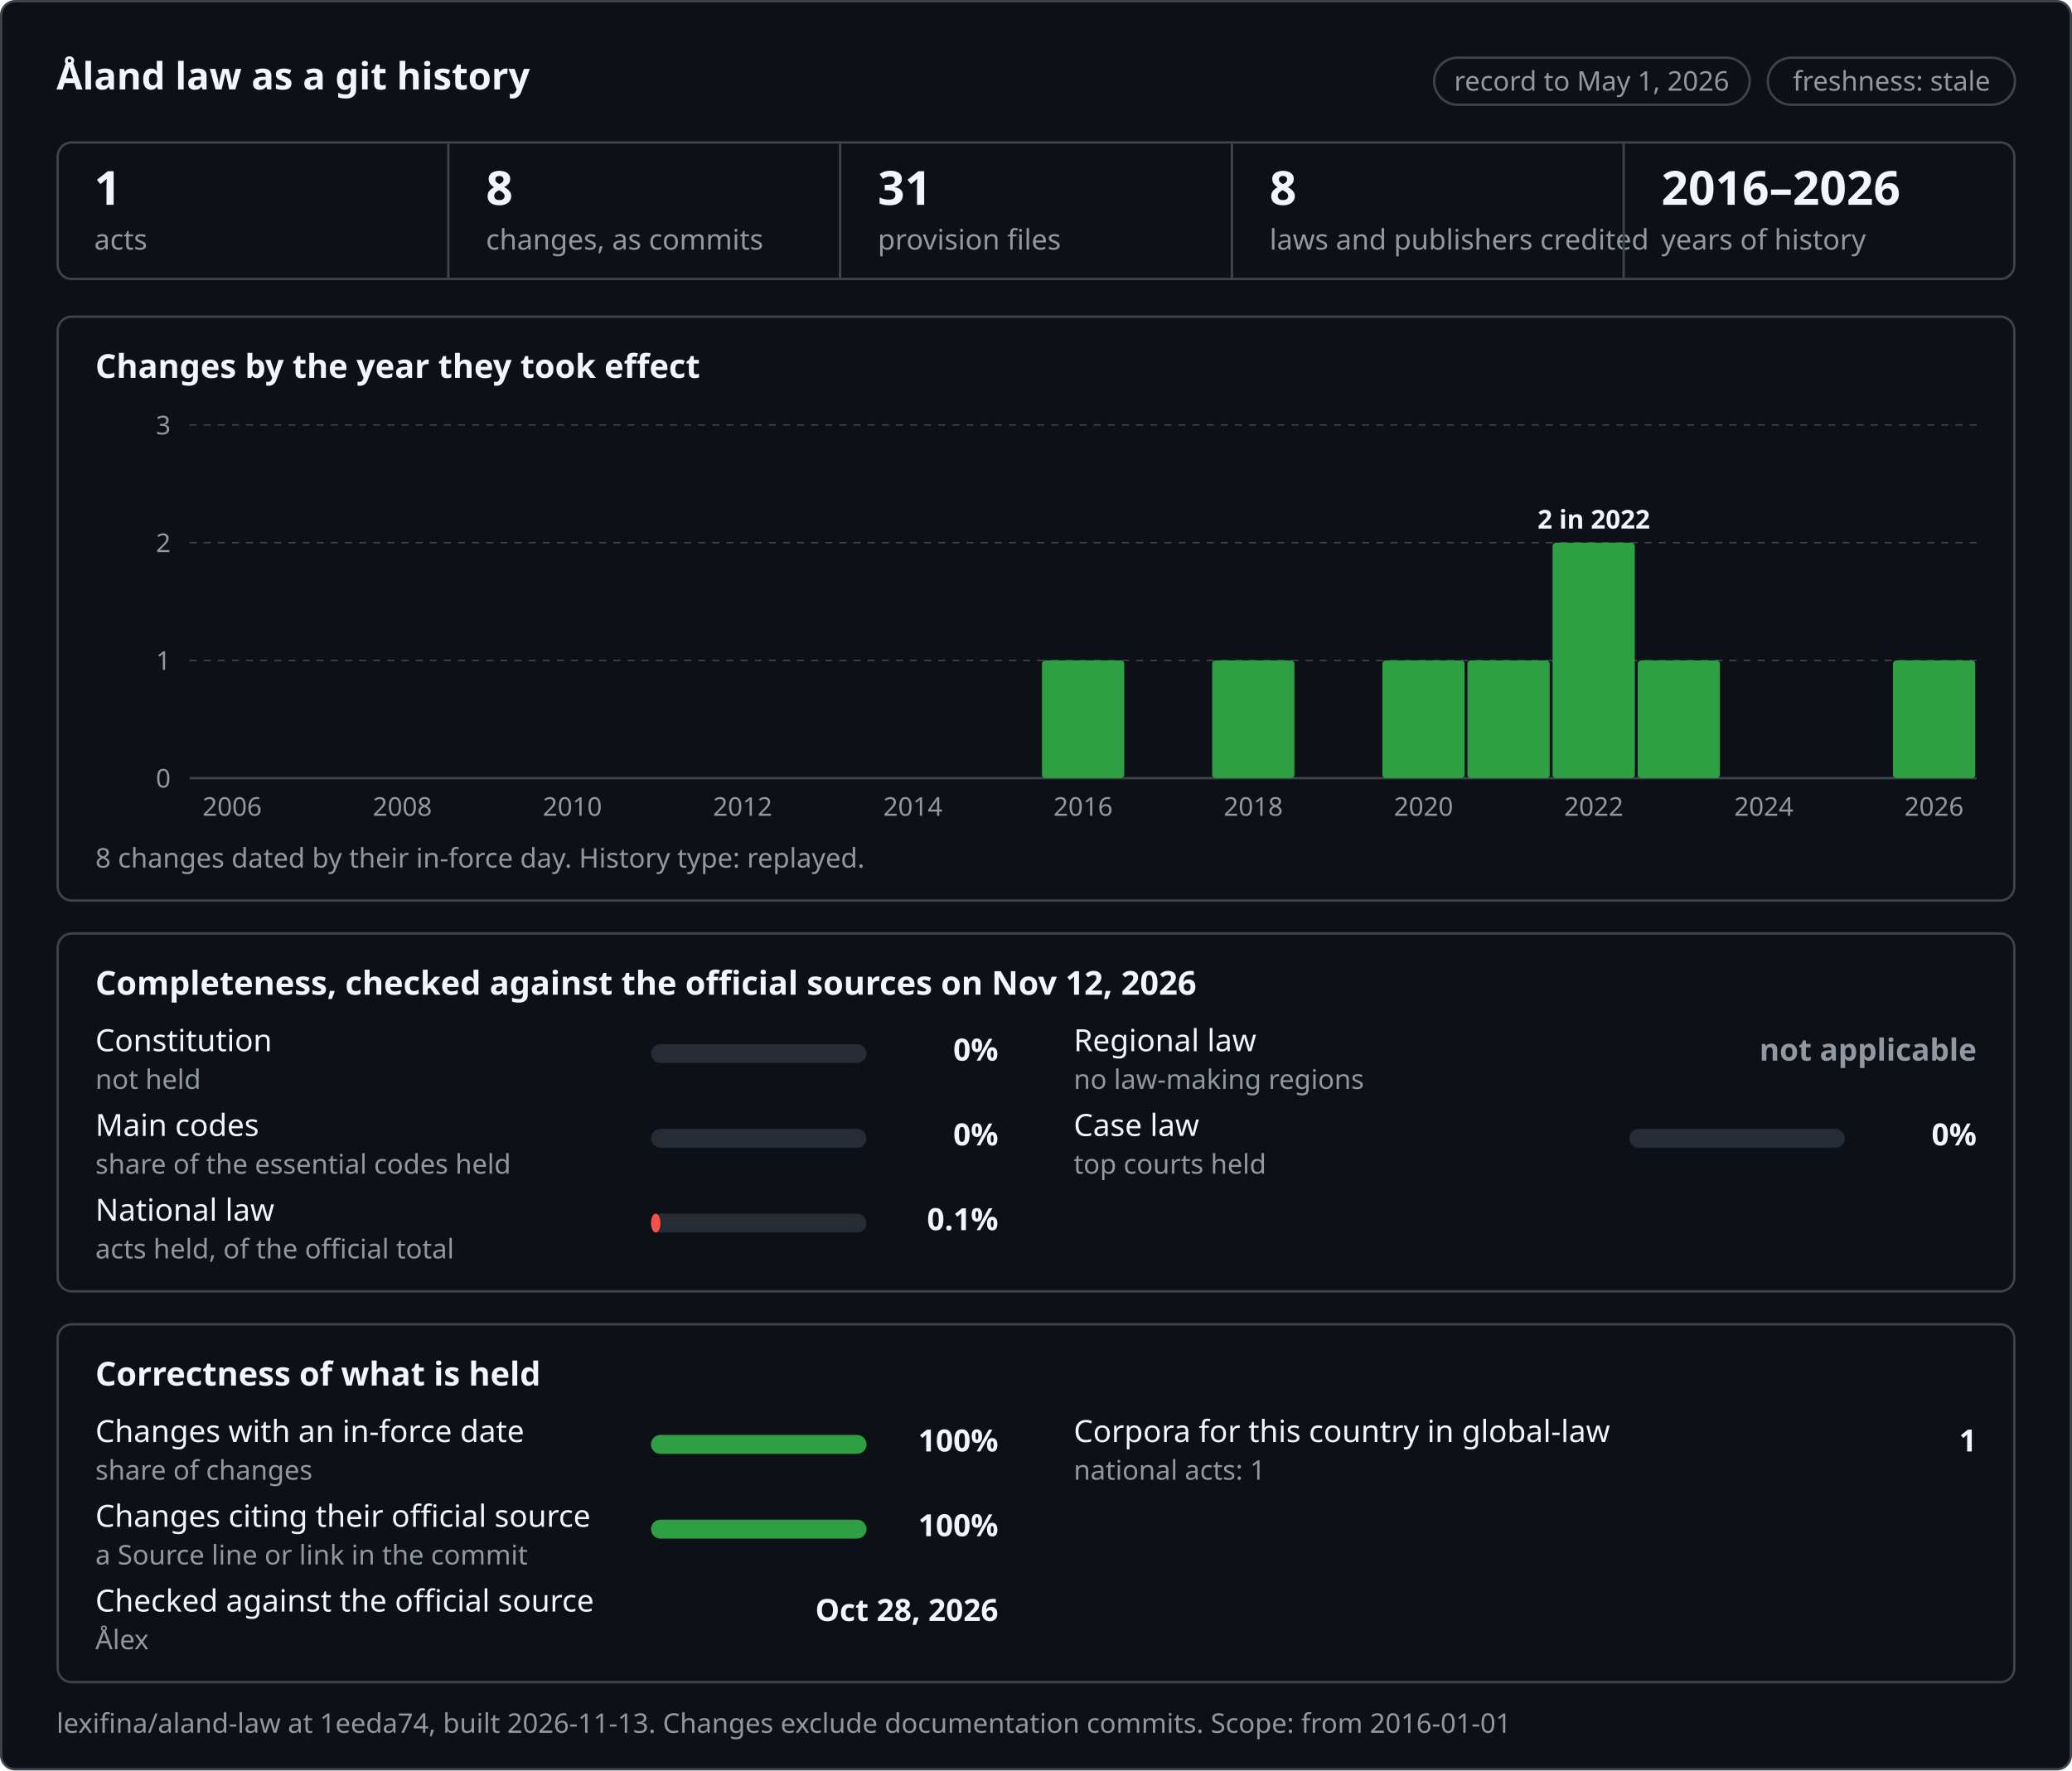
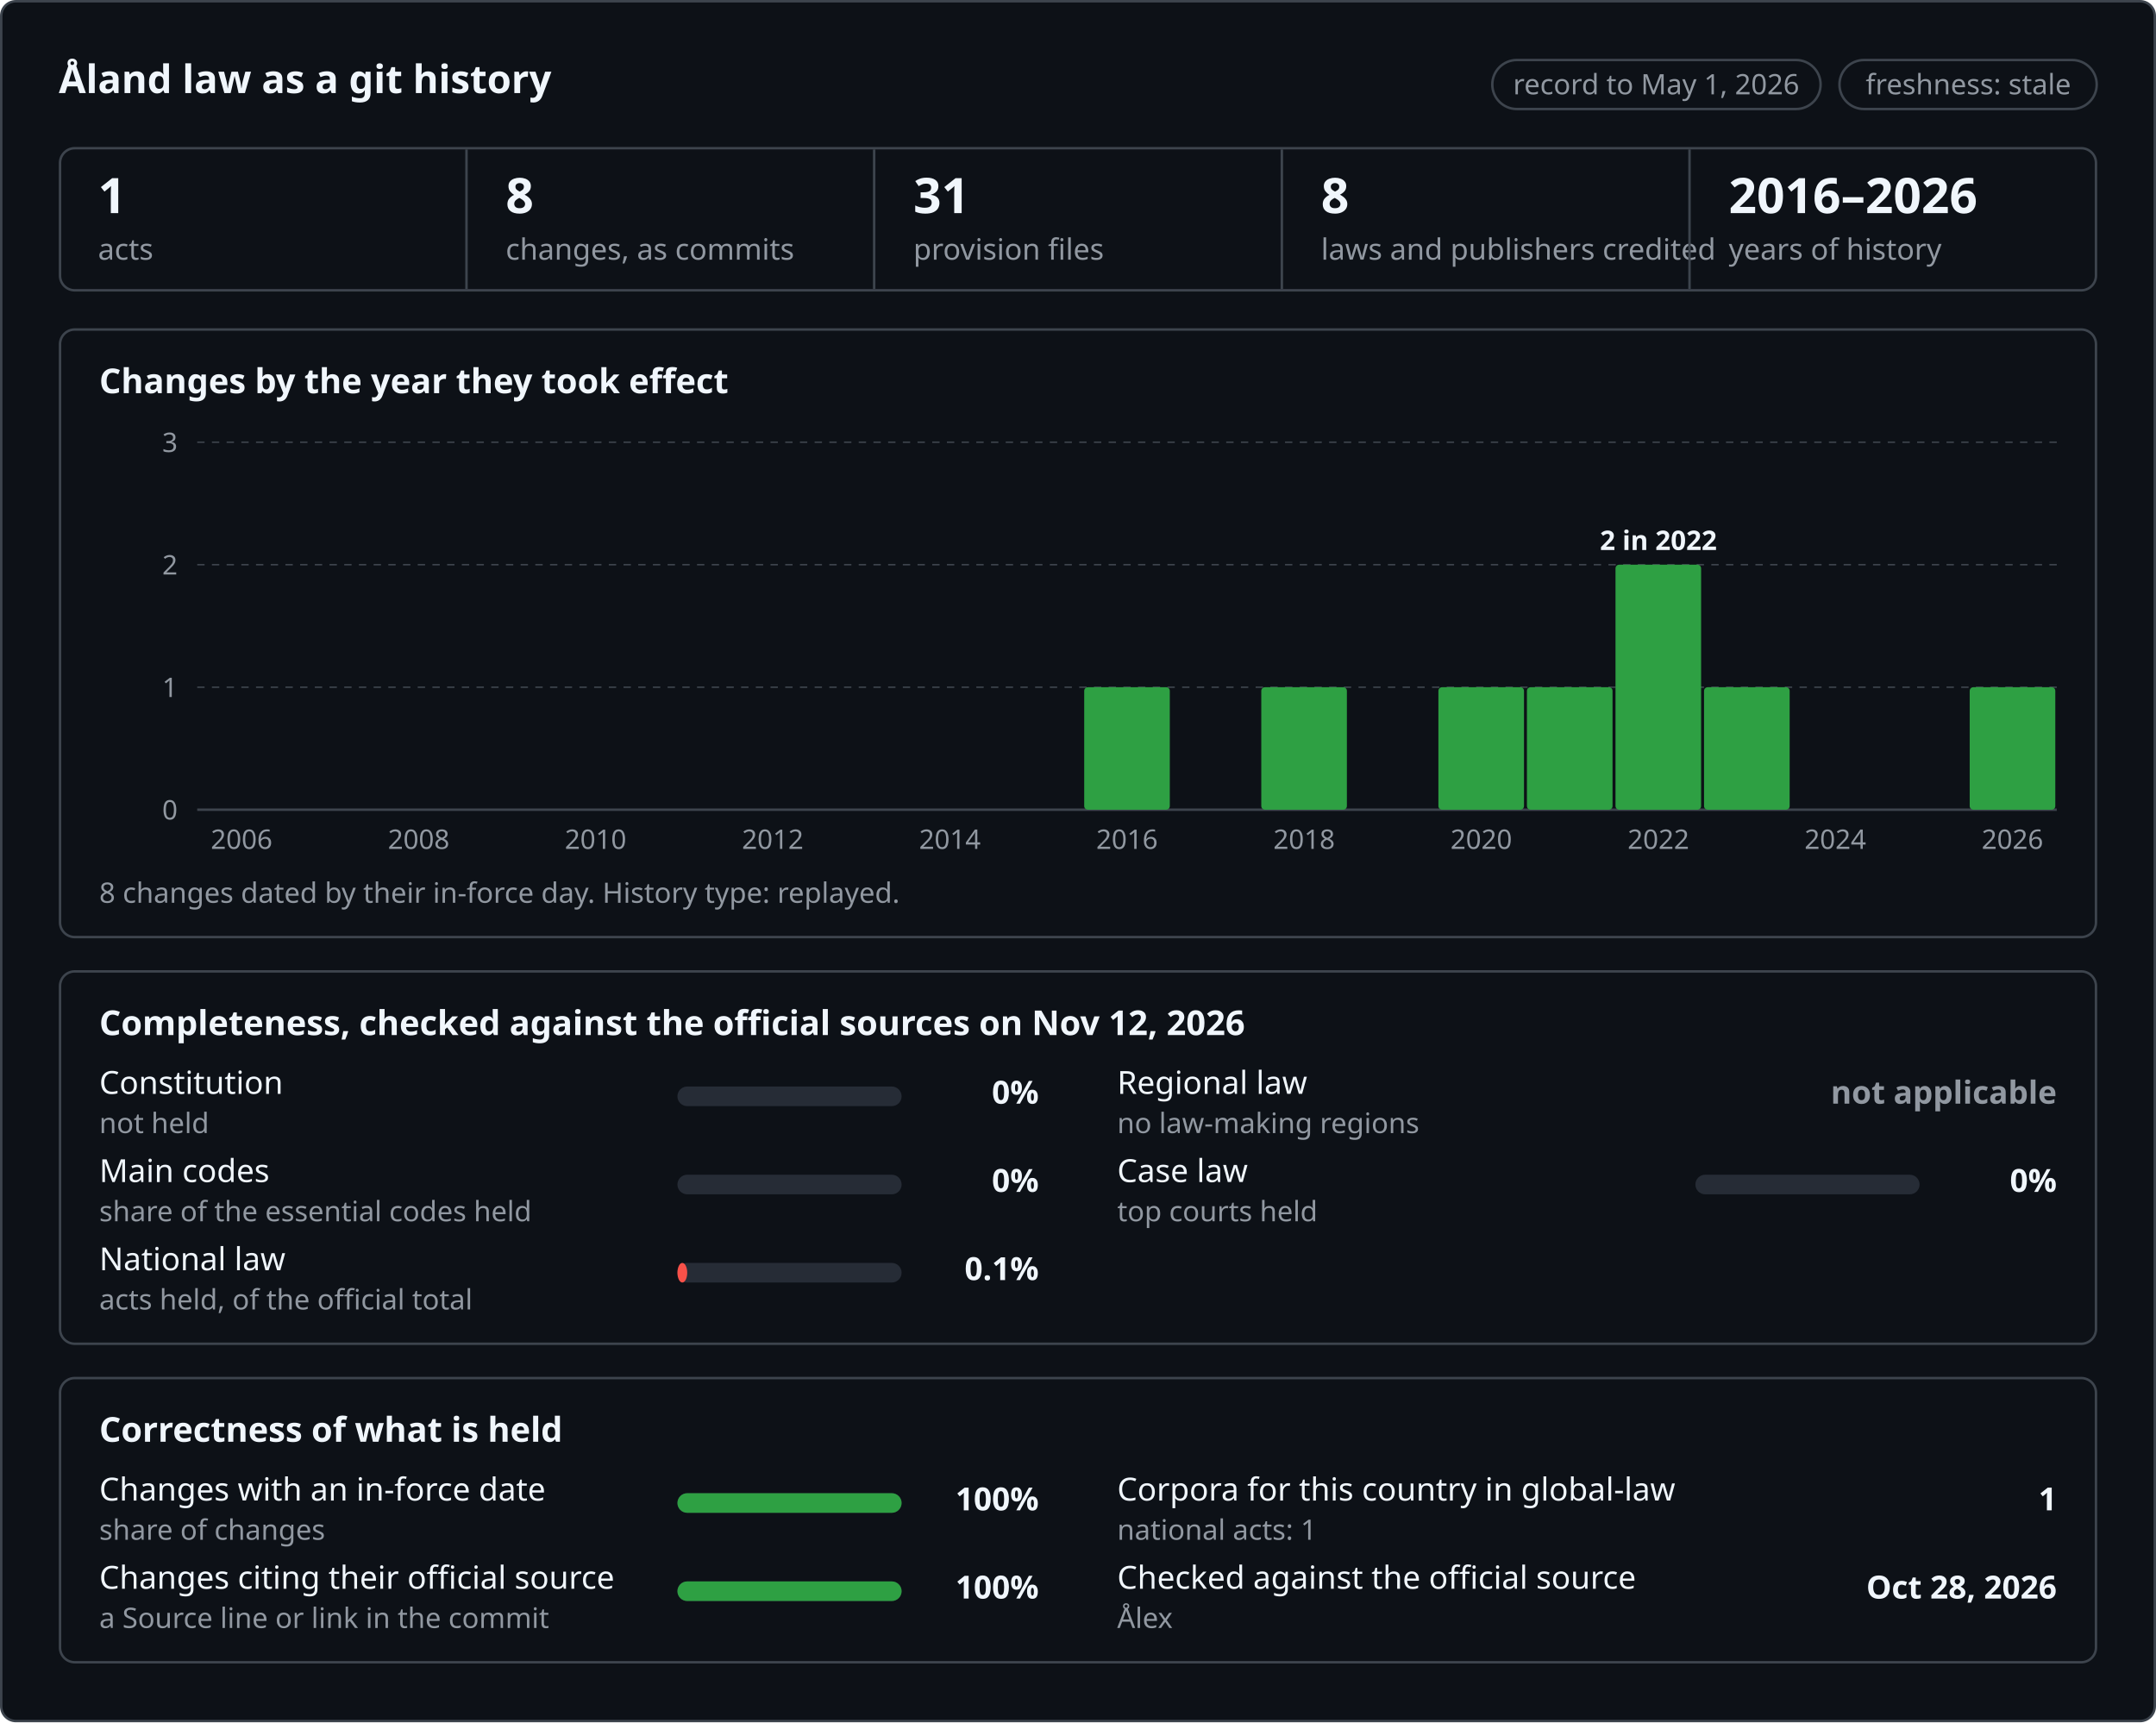
- <svg xmlns="http://www.w3.org/2000/svg" width="880" height="752" viewBox="0 0 880 752" font-family="-apple-system,BlinkMacSystemFont,Segoe UI,Noto Sans,Helvetica,Arial,sans-serif">
-   <rect x="0.5" y="0.5" width="879" height="751" rx="6" fill="#0d1117" stroke="#3d444d" />
+ <svg xmlns="http://www.w3.org/2000/svg" width="880" height="703" viewBox="0 0 880 703" font-family="-apple-system,BlinkMacSystemFont,Segoe UI,Noto Sans,Helvetica,Arial,sans-serif">
+   <rect x="0.5" y="0.5" width="879" height="702" rx="6" fill="#0d1117" stroke="#3d444d" />
  <text x="24" y="38" font-size="16" font-weight="600" fill="#f0f6fc">Åland law as a git history</text>
  <rect x="609.1" y="24.5" width="134" height="20" rx="10" fill="none" stroke="#3d444d" />
  <text x="676.0" y="38.5" font-size="11.5" font-weight="500" text-anchor="middle" fill="#9198a1">record to May 1, 2026</text>
  <rect x="750.8" y="24.5" width="105" height="20" rx="10" fill="none" stroke="#3d444d" />
  <text x="803.4" y="38.5" font-size="11.5" font-weight="500" text-anchor="middle" fill="#9198a1">freshness: stale</text>
  <rect x="24.5" y="60.5" width="831" height="58" rx="6" fill="#0d1117" stroke="#3d444d" />
  <text x="40.0" y="87" font-size="20" font-weight="600" fill="#f0f6fc">1</text>
  <text x="40.0" y="106" font-size="12" fill="#9198a1">acts</text>
  <line x1="190.4" y1="61" x2="190.4" y2="118" stroke="#3d444d" />
  <text x="206.4" y="87" font-size="20" font-weight="600" fill="#f0f6fc">8</text>
  <text x="206.4" y="106" font-size="12" fill="#9198a1">changes, as commits</text>
  <line x1="356.8" y1="61" x2="356.8" y2="118" stroke="#3d444d" />
  <text x="372.8" y="87" font-size="20" font-weight="600" fill="#f0f6fc">31</text>
  <text x="372.8" y="106" font-size="12" fill="#9198a1">provision files</text>
  <line x1="523.2" y1="61" x2="523.2" y2="118" stroke="#3d444d" />
  <text x="539.2" y="87" font-size="20" font-weight="600" fill="#f0f6fc">8</text>
  <text x="539.2" y="106" font-size="12" fill="#9198a1" textLength="142" lengthAdjust="spacingAndGlyphs">laws and publishers credited</text>
  <line x1="689.6" y1="61" x2="689.6" y2="118" stroke="#3d444d" />
  <text x="705.6" y="87" font-size="20" font-weight="600" fill="#f0f6fc">2016–2026</text>
  <text x="705.6" y="106" font-size="12" fill="#9198a1">years of history</text>
  <rect x="24.5" y="134.5" width="831" height="248" rx="6" fill="#0d1117" stroke="#3d444d" />
  <text x="40.5" y="160.5" font-size="14" font-weight="600" fill="#f0f6fc">Changes by the year they took effect</text>
  <line x1="80.5" y1="330.5" x2="839.5" y2="330.5" stroke="#3d444d" stroke-width="1" />
  <text x="72.5" y="334.5" font-size="11" text-anchor="end" fill="#9198a1">0</text>
  <line x1="80.5" y1="280.5" x2="839.5" y2="280.5" stroke="#3d444d" stroke-width="0.6" stroke-dasharray="3 3" />
  <text x="72.5" y="284.5" font-size="11" text-anchor="end" fill="#9198a1">1</text>
  <line x1="80.5" y1="230.5" x2="839.5" y2="230.5" stroke="#3d444d" stroke-width="0.6" stroke-dasharray="3 3" />
  <text x="72.5" y="234.5" font-size="11" text-anchor="end" fill="#9198a1">2</text>
  <line x1="80.5" y1="180.5" x2="839.5" y2="180.5" stroke="#3d444d" stroke-width="0.6" stroke-dasharray="3 3" />
  <text x="72.5" y="184.5" font-size="11" text-anchor="end" fill="#9198a1">3</text>
  <text x="98.6" y="346.5" font-size="11" text-anchor="middle" fill="#9198a1">2006</text>
  <text x="170.9" y="346.5" font-size="11" text-anchor="middle" fill="#9198a1">2008</text>
  <text x="243.1" y="346.5" font-size="11" text-anchor="middle" fill="#9198a1">2010</text>
  <text x="315.4" y="346.5" font-size="11" text-anchor="middle" fill="#9198a1">2012</text>
  <text x="387.7" y="346.5" font-size="11" text-anchor="middle" fill="#9198a1">2014</text>
  <rect x="442.53" y="280.5" width="34.94" height="50.0" rx="1.5" fill="#2ea043" />
  <text x="460.0" y="346.5" font-size="11" text-anchor="middle" fill="#9198a1">2016</text>
  <rect x="514.81" y="280.5" width="34.94" height="50.0" rx="1.5" fill="#2ea043" />
  <text x="532.3" y="346.5" font-size="11" text-anchor="middle" fill="#9198a1">2018</text>
  <rect x="587.10" y="280.5" width="34.94" height="50.0" rx="1.5" fill="#2ea043" />
  <text x="604.6" y="346.5" font-size="11" text-anchor="middle" fill="#9198a1">2020</text>
  <rect x="623.24" y="280.5" width="34.94" height="50.0" rx="1.5" fill="#2ea043" />
  <rect x="659.39" y="230.5" width="34.94" height="100.0" rx="1.5" fill="#2ea043" />
  <text x="676.9" y="346.5" font-size="11" text-anchor="middle" fill="#9198a1">2022</text>
  <text x="676.9" y="224.5" font-size="11" font-weight="600" text-anchor="middle" fill="#f0f6fc">2 in 2022</text>
  <rect x="695.53" y="280.5" width="34.94" height="50.0" rx="1.5" fill="#2ea043" />
  <text x="749.1" y="346.5" font-size="11" text-anchor="middle" fill="#9198a1">2024</text>
  <rect x="803.96" y="280.5" width="34.94" height="50.0" rx="1.5" fill="#2ea043" />
  <text x="821.4" y="346.5" font-size="11" text-anchor="middle" fill="#9198a1">2026</text>
  <text x="40.5" y="368.5" font-size="11.5" fill="#9198a1">8 changes dated by their in-force day. History type: replayed.</text>
  <rect x="24.5" y="396.5" width="831" height="152" rx="6" fill="#0d1117" stroke="#3d444d" />
  <text x="40.5" y="422.5" font-size="14" font-weight="600" fill="#f0f6fc">Completeness, checked against the official sources on Nov 12, 2026</text>
  <text x="40.5" y="446.5" font-size="13" fill="#f0f6fc">Constitution</text>
  <text x="40.5" y="462.5" font-size="11.5" fill="#9198a1">not held</text>
  <g>
    <rect x="276.5" y="443.5" width="91.5" height="8" rx="4" fill="#262c36" />
  </g>
  <text x="424.0" y="450.5" font-size="13" font-weight="600" text-anchor="end" fill="#f0f6fc">0%</text>
  <text x="40.5" y="482.5" font-size="13" fill="#f0f6fc">Main codes</text>
  <text x="40.5" y="498.5" font-size="11.5" fill="#9198a1">share of the essential codes held</text>
  <g>
    <rect x="276.5" y="479.5" width="91.5" height="8" rx="4" fill="#262c36" />
  </g>
  <text x="424.0" y="486.5" font-size="13" font-weight="600" text-anchor="end" fill="#f0f6fc">0%</text>
  <text x="40.5" y="518.5" font-size="13" fill="#f0f6fc">National law</text>
  <text x="40.5" y="534.5" font-size="11.5" fill="#9198a1">acts held, of the official total</text>
  <g>
    <rect x="276.5" y="515.5" width="91.5" height="8" rx="4" fill="#262c36" />
    <rect x="276.5" y="515.5" width="4.0" height="8" rx="4" fill="#f85149" />
  </g>
  <text x="424.0" y="522.5" font-size="13" font-weight="600" text-anchor="end" fill="#f0f6fc">0.1%</text>
  <text x="456.0" y="446.5" font-size="13" fill="#f0f6fc">Regional law</text>
  <text x="456.0" y="462.5" font-size="11.5" fill="#9198a1">no law-making regions</text>
  <text x="839.5" y="450.5" font-size="13" font-weight="600" text-anchor="end" fill="#9198a1">not applicable</text>
  <text x="456.0" y="482.5" font-size="13" fill="#f0f6fc">Case law</text>
  <text x="456.0" y="498.5" font-size="11.5" fill="#9198a1">top courts held</text>
  <g>
    <rect x="692.0" y="479.5" width="91.5" height="8" rx="4" fill="#262c36" />
  </g>
  <text x="839.5" y="486.5" font-size="13" font-weight="600" text-anchor="end" fill="#f0f6fc">0%</text>
-   <rect x="24.5" y="562.5" width="831" height="152" rx="6" fill="#0d1117" stroke="#3d444d" />
+   <rect x="24.5" y="562.5" width="831" height="116" rx="6" fill="#0d1117" stroke="#3d444d" />
  <text x="40.5" y="588.5" font-size="14" font-weight="600" fill="#f0f6fc">Correctness of what is held</text>
  <text x="40.5" y="612.5" font-size="13" fill="#f0f6fc">Changes with an in-force date</text>
  <text x="40.5" y="628.5" font-size="11.5" fill="#9198a1">share of changes</text>
  <g>
    <rect x="276.5" y="609.5" width="91.5" height="8" rx="4" fill="#262c36" />
    <rect x="276.5" y="609.5" width="91.5" height="8" rx="4" fill="#2ea043" />
  </g>
  <text x="424.0" y="616.5" font-size="13" font-weight="600" text-anchor="end" fill="#f0f6fc">100%</text>
  <text x="40.5" y="648.5" font-size="13" fill="#f0f6fc">Changes citing their official source</text>
  <text x="40.5" y="664.5" font-size="11.5" fill="#9198a1">a Source line or link in the commit</text>
  <g>
    <rect x="276.5" y="645.5" width="91.5" height="8" rx="4" fill="#262c36" />
    <rect x="276.5" y="645.5" width="91.5" height="8" rx="4" fill="#2ea043" />
  </g>
  <text x="424.0" y="652.5" font-size="13" font-weight="600" text-anchor="end" fill="#f0f6fc">100%</text>
-   <text x="40.5" y="684.5" font-size="13" fill="#f0f6fc">Checked against the official source</text>
-   <text x="40.5" y="700.5" font-size="11.5" fill="#9198a1">Ålex</text>
-   <text x="424.0" y="688.5" font-size="13" font-weight="600" text-anchor="end" fill="#f0f6fc">Oct 28, 2026</text>
  <text x="456.0" y="612.5" font-size="13" fill="#f0f6fc">Corpora for this country in global-law</text>
  <text x="456.0" y="628.5" font-size="11.5" fill="#9198a1">national acts: 1</text>
  <text x="839.5" y="616.5" font-size="13" font-weight="600" text-anchor="end" fill="#f0f6fc">1</text>
-   <text x="24" y="736" font-size="11.5" fill="#9198a1">lexifina/aland-law at 1eeda74, built 2026-11-13. Changes exclude documentation commits. Scope: from 2016-01-01</text>
+   <text x="456.0" y="648.5" font-size="13" fill="#f0f6fc">Checked against the official source</text>
+   <text x="456.0" y="664.5" font-size="11.5" fill="#9198a1">Ålex</text>
+   <text x="839.5" y="652.5" font-size="13" font-weight="600" text-anchor="end" fill="#f0f6fc">Oct 28, 2026</text>
</svg>
